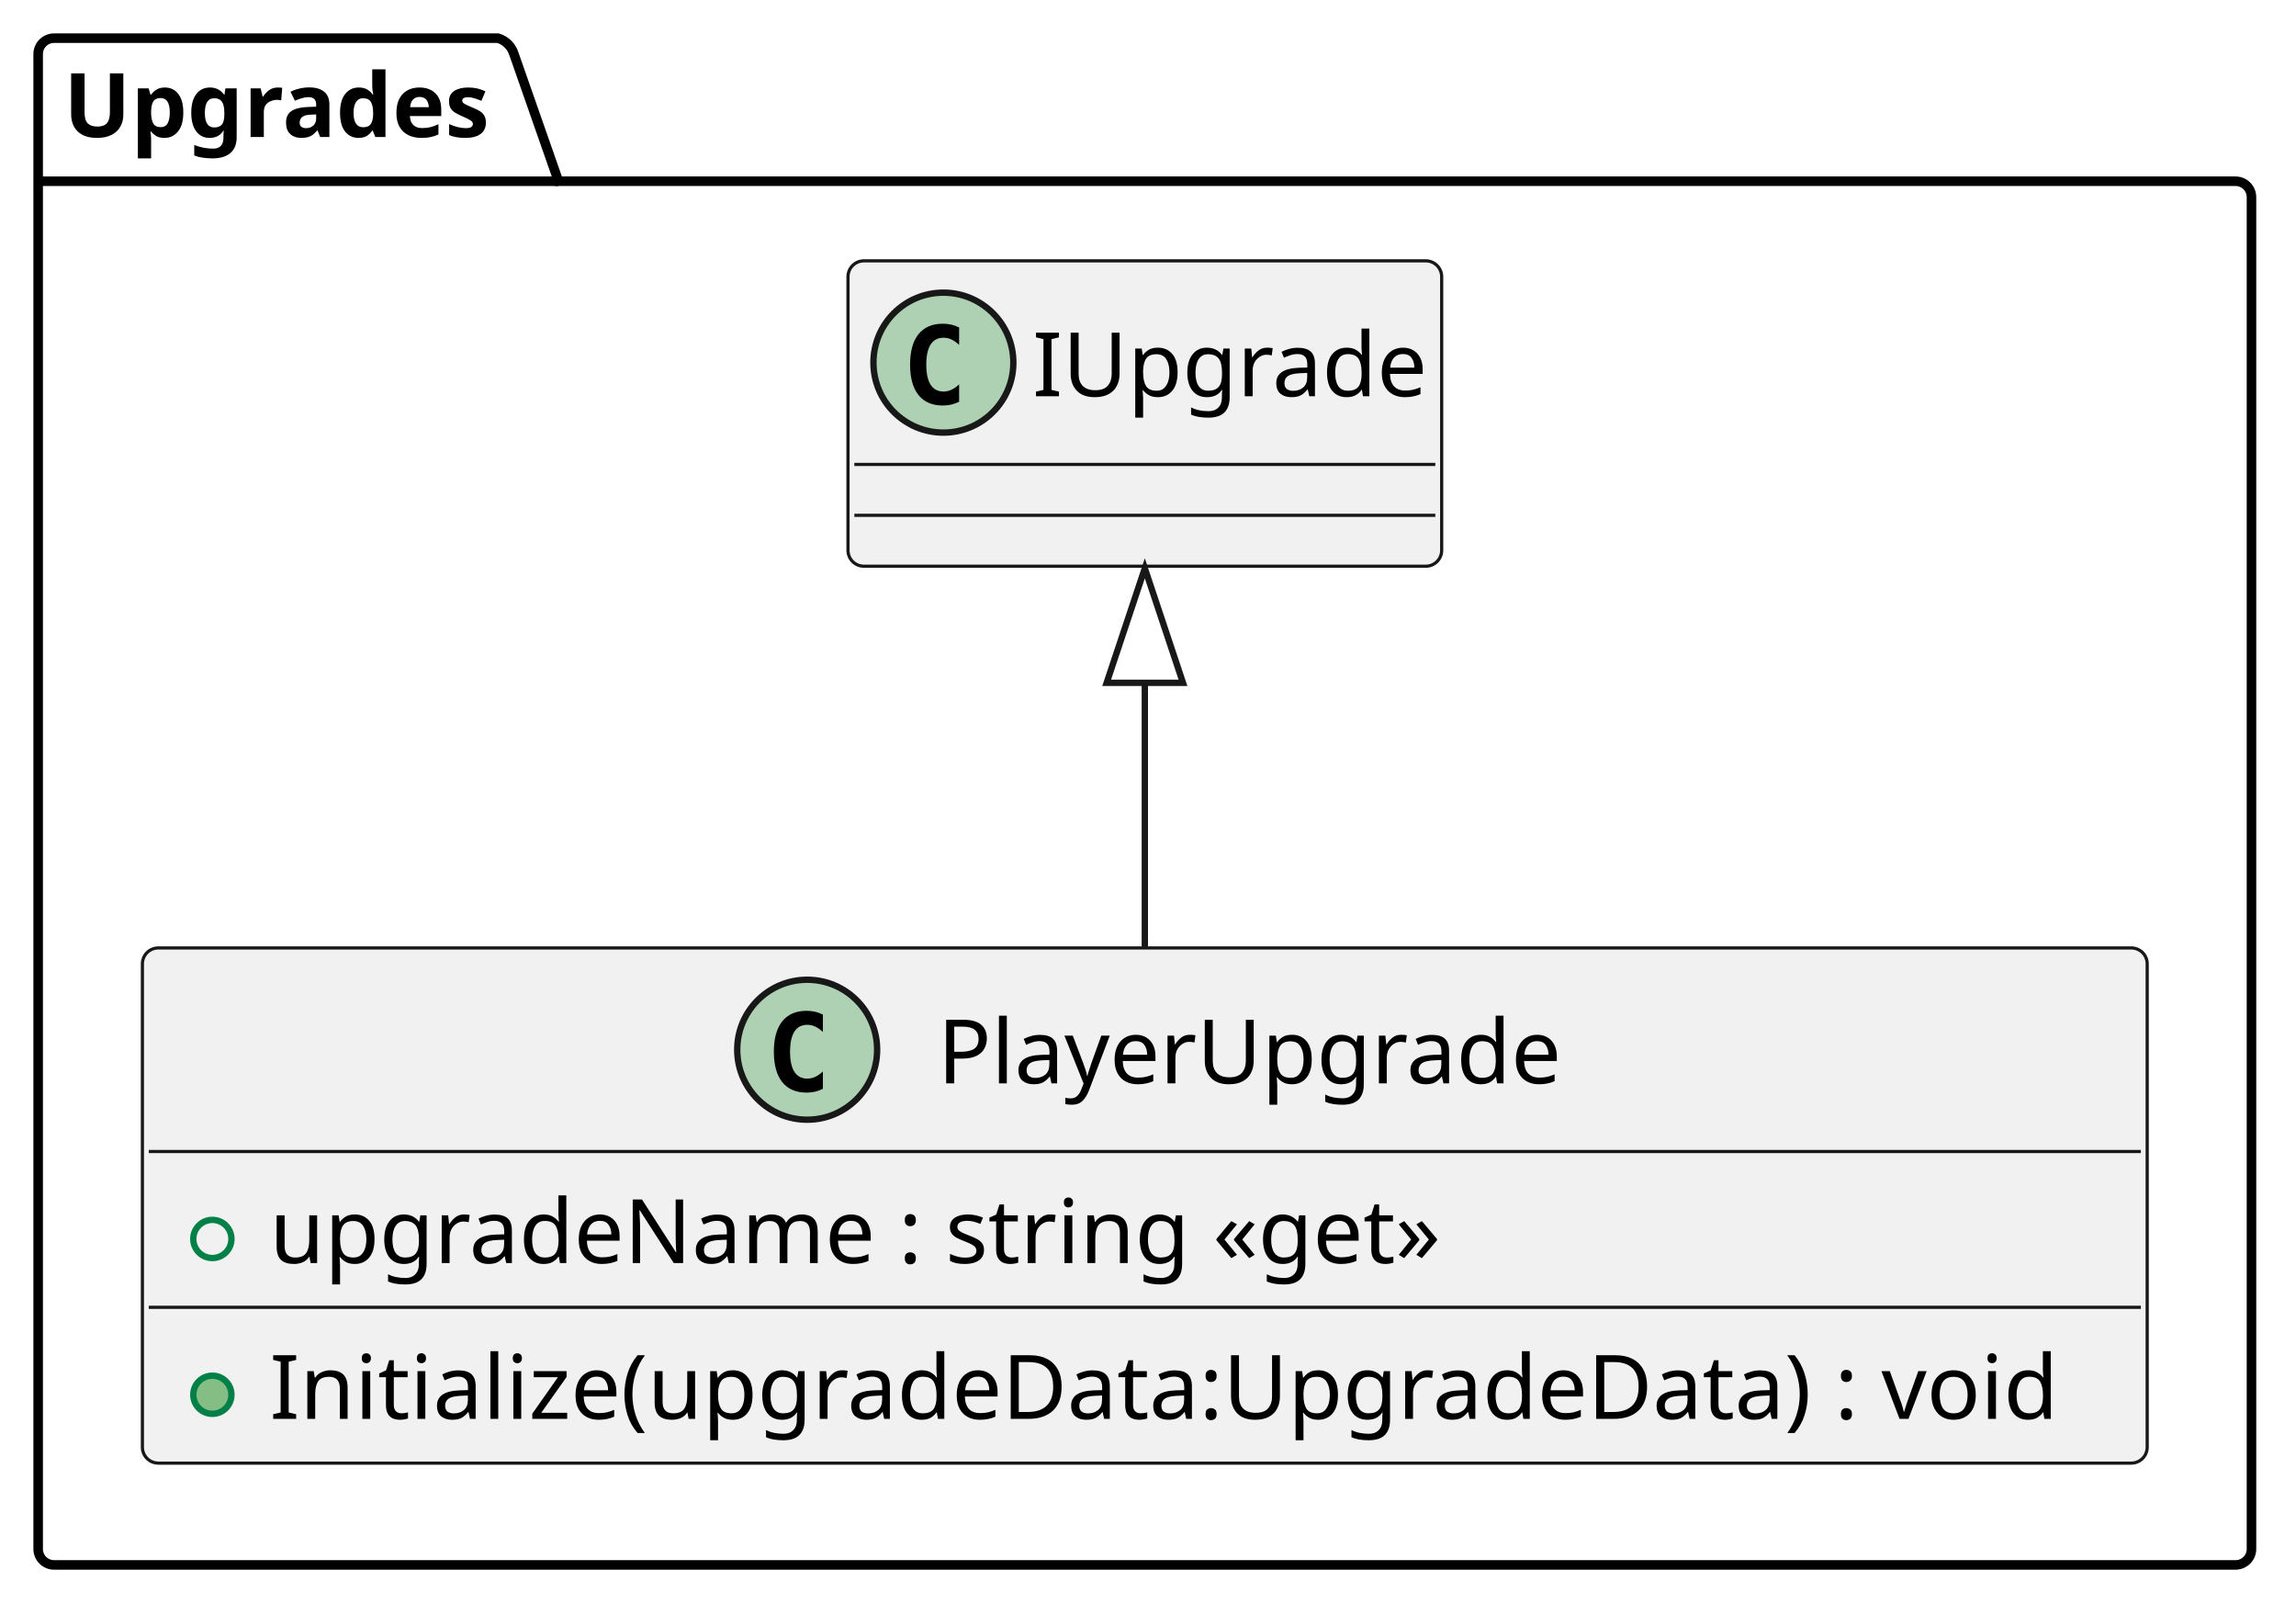
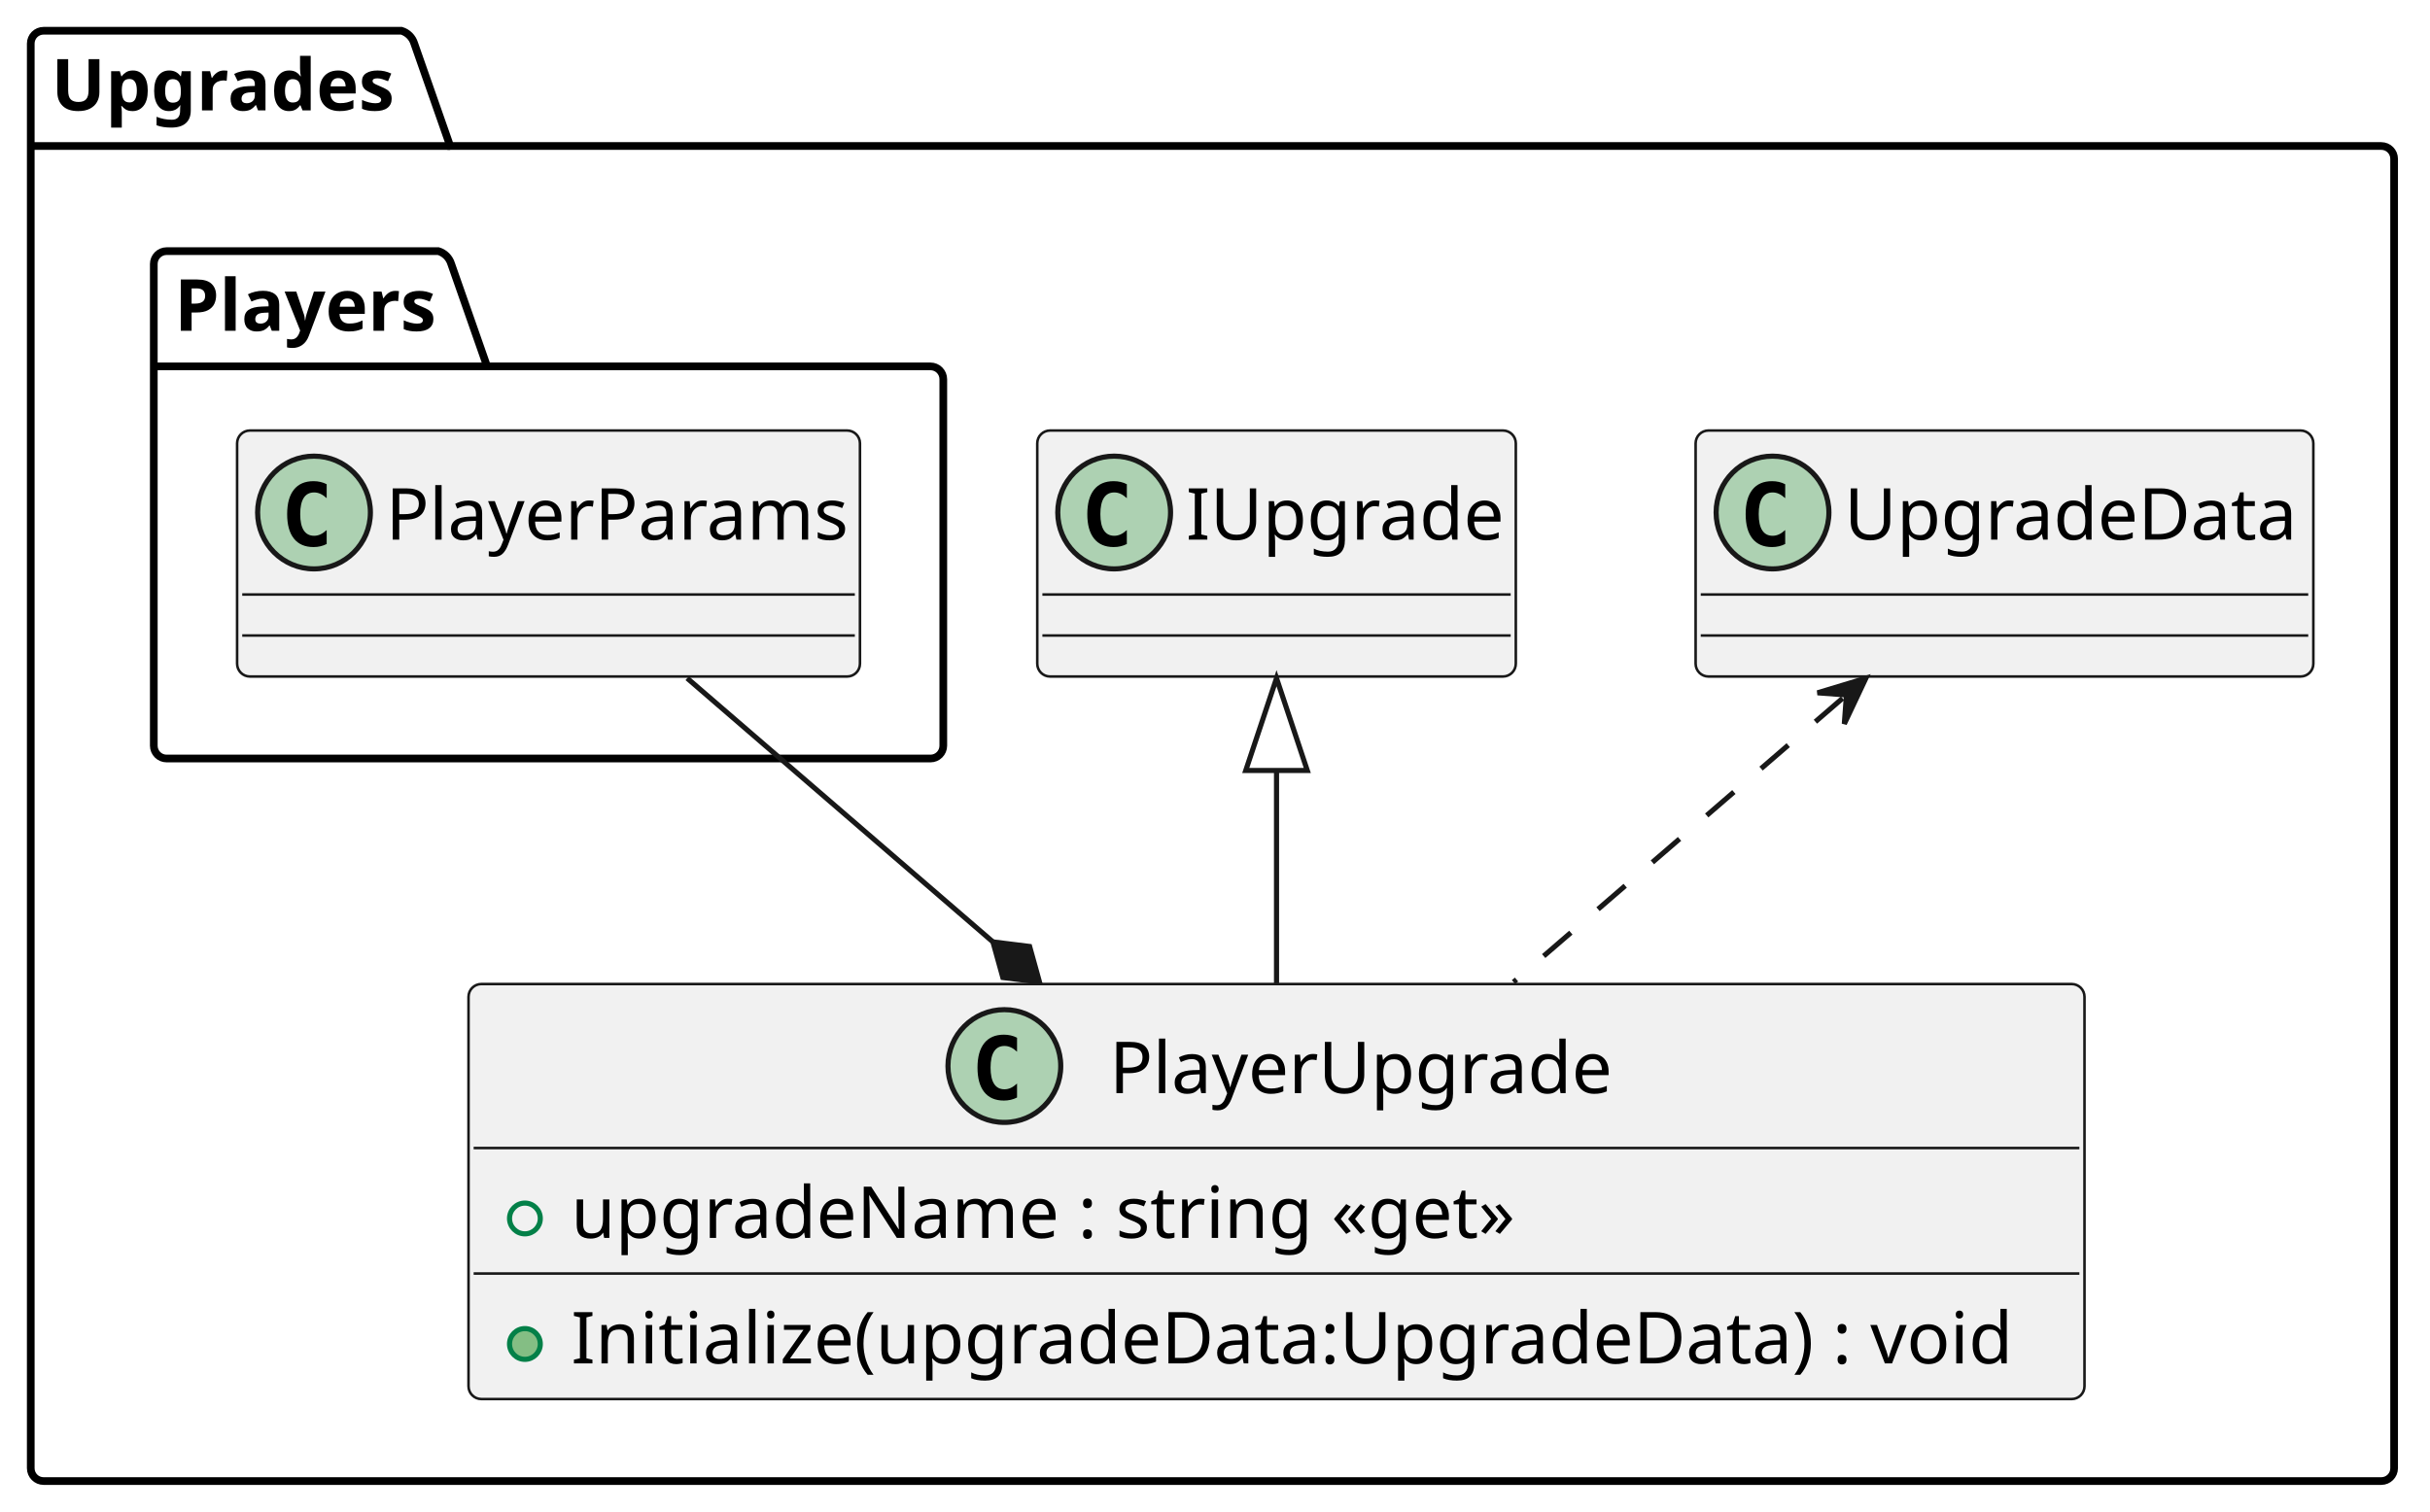
- <svg xmlns="http://www.w3.org/2000/svg" contentStyleType="text/css" height="252px" preserveAspectRatio="none" style="width:361px;height:252px;background:#FFFFFF;" version="1.1" viewBox="0 0 361 252" width="361px" zoomAndPan="magnify">
+ <svg xmlns="http://www.w3.org/2000/svg" contentStyleType="text/css" height="295px" preserveAspectRatio="none" style="width:474px;height:295px;background:#FFFFFF;" version="1.1" viewBox="0 0 474 295" width="474px" zoomAndPan="magnify">
  <defs />
  <g>
    <g id="cluster_Upgrades">
-       <path d="M8.5,6 L78.311,6 A3.75,3.75 0 0 1 80.811,8.5 L87.811,28.488 L351.5,28.488 A2.5,2.5 0 0 1 354,30.988 L354,243.48 A2.5,2.5 0 0 1 351.5,245.98 L8.5,245.98 A2.5,2.5 0 0 1 6,243.48 L6,8.5 A2.5,2.5 0 0 1 8.5,6 " fill="none" style="stroke:#000000;stroke-width:1.5;" />
+       <path d="M8.5,6 L78.311,6 A3.75,3.75 0 0 1 80.811,8.5 L87.811,28.488 L464.5,28.488 A2.5,2.5 0 0 1 467,30.988 L467,286.48 A2.5,2.5 0 0 1 464.5,288.98 L8.5,288.98 A2.5,2.5 0 0 1 6,286.48 L6,8.5 A2.5,2.5 0 0 1 8.5,6 " fill="none" style="stroke:#000000;stroke-width:1.5;" />
      <line style="stroke:#000000;stroke-width:1.5;" x1="6" x2="87.811" y1="28.488" y2="28.488" />
      <text fill="#000000" font-family="sans-serif" font-size="14" font-weight="bold" lengthAdjust="spacing" textLength="68.811" x="10" y="21.535">Upgrades</text>
    </g>
+     <g id="cluster_Players">
+       <path d="M32.5,49 L85.515,49 A3.75,3.75 0 0 1 88.015,51.5 L95.015,71.488 L181.5,71.488 A2.5,2.5 0 0 1 184,73.988 L184,145.5 A2.5,2.5 0 0 1 181.5,148 L32.5,148 A2.5,2.5 0 0 1 30,145.5 L30,51.5 A2.5,2.5 0 0 1 32.5,49 " fill="none" style="stroke:#000000;stroke-width:1.5;" />
+       <line style="stroke:#000000;stroke-width:1.5;" x1="30" x2="95.015" y1="71.488" y2="71.488" />
+       <text fill="#000000" font-family="sans-serif" font-size="14" font-weight="bold" lengthAdjust="spacing" textLength="52.015" x="34" y="64.535">Players</text>
+     </g>
    <g id="elem_PlayerUpgrade">
-       <rect codeLine="2" fill="#F1F1F1" height="80.977" id="PlayerUpgrade" rx="2.5" ry="2.5" style="stroke:#181818;stroke-width:0.5;" width="315.215" x="22.39" y="149" />
-       <ellipse cx="126.912" cy="165" fill="#ADD1B2" rx="11" ry="11" style="stroke:#181818;stroke-width:1.0;" />
-       <path d="M129.385,171.143 Q128.804,171.442 128.164,171.591 Q127.525,171.741 126.82,171.741 Q124.313,171.741 122.993,170.089 Q121.673,168.437 121.673,165.316 Q121.673,162.186 122.993,160.535 Q124.313,158.883 126.82,158.883 Q127.525,158.883 128.173,159.032 Q128.82,159.182 129.385,159.481 L129.385,162.203 Q128.754,161.622 128.16,161.352 Q127.567,161.083 126.936,161.083 Q125.591,161.083 124.906,162.149 Q124.222,163.216 124.222,165.316 Q124.222,167.408 124.906,168.474 Q125.591,169.541 126.936,169.541 Q127.567,169.541 128.16,169.271 Q128.754,169.001 129.385,168.42 Z " fill="#000000" />
-       <text fill="#000000" font-family="sans-serif" font-size="14" lengthAdjust="spacing" textLength="97.672" x="147.411" y="170.291">PlayerUpgrade</text>
-       <line style="stroke:#181818;stroke-width:0.5;" x1="23.39" x2="336.605" y1="181" y2="181" />
-       <ellipse cx="33.39" cy="194.744" fill="none" rx="3" ry="3" style="stroke:#038048;stroke-width:1.0;" />
-       <text fill="#000000" font-family="sans-serif" font-size="14" lengthAdjust="spacing" textLength="188.966" x="42.39" y="198.535">upgradeName : string «get»</text>
-       <line style="stroke:#181818;stroke-width:0.5;" x1="23.39" x2="336.605" y1="205.488" y2="205.488" />
-       <ellipse cx="33.39" cy="219.232" fill="#84BE84" rx="3" ry="3" style="stroke:#038048;stroke-width:1.0;" />
-       <text fill="#000000" font-family="sans-serif" font-size="14" lengthAdjust="spacing" textLength="289.215" x="42.39" y="223.023">Initialize(upgradeData:UpgradeData) : void</text>
+       <rect codeLine="2" fill="#F1F1F1" height="80.977" id="PlayerUpgrade" rx="2.5" ry="2.5" style="stroke:#181818;stroke-width:0.5;" width="315.215" x="91.39" y="192" />
+       <ellipse cx="195.911" cy="208" fill="#ADD1B2" rx="11" ry="11" style="stroke:#181818;stroke-width:1.0;" />
+       <path d="M198.385,214.143 Q197.804,214.442 197.164,214.591 Q196.525,214.741 195.82,214.741 Q193.313,214.741 191.993,213.089 Q190.673,211.437 190.673,208.316 Q190.673,205.186 191.993,203.535 Q193.313,201.883 195.82,201.883 Q196.525,201.883 197.173,202.032 Q197.82,202.182 198.385,202.481 L198.385,205.203 Q197.754,204.622 197.16,204.352 Q196.567,204.083 195.936,204.083 Q194.591,204.083 193.906,205.149 Q193.221,206.216 193.221,208.316 Q193.221,210.408 193.906,211.474 Q194.591,212.541 195.936,212.541 Q196.567,212.541 197.16,212.271 Q197.754,212.001 198.385,211.42 Z " fill="#000000" />
+       <text fill="#000000" font-family="sans-serif" font-size="14" lengthAdjust="spacing" textLength="97.672" x="216.411" y="213.291">PlayerUpgrade</text>
+       <line style="stroke:#181818;stroke-width:0.5;" x1="92.39" x2="405.605" y1="224" y2="224" />
+       <ellipse cx="102.39" cy="237.744" fill="none" rx="3" ry="3" style="stroke:#038048;stroke-width:1.0;" />
+       <text fill="#000000" font-family="sans-serif" font-size="14" lengthAdjust="spacing" textLength="188.966" x="111.39" y="241.535">upgradeName : string «get»</text>
+       <line style="stroke:#181818;stroke-width:0.5;" x1="92.39" x2="405.605" y1="248.488" y2="248.488" />
+       <ellipse cx="102.39" cy="262.232" fill="#84BE84" rx="3" ry="3" style="stroke:#038048;stroke-width:1.0;" />
+       <text fill="#000000" font-family="sans-serif" font-size="14" lengthAdjust="spacing" textLength="289.215" x="111.39" y="266.023">Initialize(upgradeData:UpgradeData) : void</text>
    </g>
    <g id="elem_IUpgrade">
-       <rect fill="#F1F1F1" height="48" id="IUpgrade" rx="2.5" ry="2.5" style="stroke:#181818;stroke-width:0.5;" width="93.346" x="133.33" y="41" />
-       <ellipse cx="148.33" cy="57" fill="#ADD1B2" rx="11" ry="11" style="stroke:#181818;stroke-width:1.0;" />
-       <path d="M150.803,63.143 Q150.222,63.442 149.583,63.591 Q148.944,63.741 148.238,63.741 Q145.731,63.741 144.411,62.089 Q143.092,60.437 143.092,57.316 Q143.092,54.187 144.411,52.535 Q145.731,50.883 148.238,50.883 Q148.944,50.883 149.591,51.032 Q150.239,51.182 150.803,51.48 L150.803,54.203 Q150.172,53.622 149.579,53.352 Q148.985,53.083 148.354,53.083 Q147.01,53.083 146.325,54.149 Q145.64,55.216 145.64,57.316 Q145.64,59.408 146.325,60.474 Q147.01,61.541 148.354,61.541 Q148.985,61.541 149.579,61.271 Q150.172,61.002 150.803,60.42 Z " fill="#000000" />
-       <text fill="#000000" font-family="sans-serif" font-size="14" lengthAdjust="spacing" textLength="61.346" x="162.33" y="62.291">IUpgrade</text>
-       <line style="stroke:#181818;stroke-width:0.5;" x1="134.33" x2="225.676" y1="73" y2="73" />
-       <line style="stroke:#181818;stroke-width:0.5;" x1="134.33" x2="225.676" y1="81" y2="81" />
+       <rect fill="#F1F1F1" height="48" id="IUpgrade" rx="2.5" ry="2.5" style="stroke:#181818;stroke-width:0.5;" width="93.346" x="202.33" y="84" />
+       <ellipse cx="217.33" cy="100" fill="#ADD1B2" rx="11" ry="11" style="stroke:#181818;stroke-width:1.0;" />
+       <path d="M219.803,106.143 Q219.222,106.442 218.583,106.591 Q217.944,106.741 217.238,106.741 Q214.731,106.741 213.411,105.089 Q212.092,103.437 212.092,100.316 Q212.092,97.186 213.411,95.535 Q214.731,93.883 217.238,93.883 Q217.944,93.883 218.591,94.032 Q219.239,94.182 219.803,94.481 L219.803,97.203 Q219.172,96.622 218.579,96.352 Q217.985,96.082 217.354,96.082 Q216.01,96.082 215.325,97.149 Q214.64,98.216 214.64,100.316 Q214.64,102.408 215.325,103.474 Q216.01,104.541 217.354,104.541 Q217.985,104.541 218.579,104.271 Q219.172,104.001 219.803,103.42 Z " fill="#000000" />
+       <text fill="#000000" font-family="sans-serif" font-size="14" lengthAdjust="spacing" textLength="61.346" x="231.33" y="105.291">IUpgrade</text>
+       <line style="stroke:#181818;stroke-width:0.5;" x1="203.33" x2="294.676" y1="116" y2="116" />
+       <line style="stroke:#181818;stroke-width:0.5;" x1="203.33" x2="294.676" y1="124" y2="124" />
+     </g>
+     <g id="elem_UpgradeData">
+       <rect fill="#F1F1F1" height="48" id="UpgradeData" rx="2.5" ry="2.5" style="stroke:#181818;stroke-width:0.5;" width="120.498" x="330.75" y="84" />
+       <ellipse cx="345.75" cy="100" fill="#ADD1B2" rx="11" ry="11" style="stroke:#181818;stroke-width:1.0;" />
+       <path d="M348.223,106.143 Q347.642,106.442 347.003,106.591 Q346.364,106.741 345.658,106.741 Q343.151,106.741 341.832,105.089 Q340.512,103.437 340.512,100.316 Q340.512,97.186 341.832,95.535 Q343.151,93.883 345.658,93.883 Q346.364,93.883 347.011,94.032 Q347.659,94.182 348.223,94.481 L348.223,97.203 Q347.592,96.622 346.999,96.352 Q346.405,96.082 345.774,96.082 Q344.43,96.082 343.745,97.149 Q343.06,98.216 343.06,100.316 Q343.06,102.408 343.745,103.474 Q344.43,104.541 345.774,104.541 Q346.405,104.541 346.999,104.271 Q347.592,104.001 348.223,103.42 Z " fill="#000000" />
+       <text fill="#000000" font-family="sans-serif" font-size="14" lengthAdjust="spacing" textLength="88.498" x="359.75" y="105.291">UpgradeData</text>
+       <line style="stroke:#181818;stroke-width:0.5;" x1="331.75" x2="450.248" y1="116" y2="116" />
+       <line style="stroke:#181818;stroke-width:0.5;" x1="331.75" x2="450.248" y1="124" y2="124" />
+     </g>
+     <g id="elem_PlayerParams">
+       <rect fill="#F1F1F1" height="48" id="PlayerParams" rx="2.5" ry="2.5" style="stroke:#181818;stroke-width:0.5;" width="121.496" x="46.25" y="84" />
+       <ellipse cx="61.25" cy="100" fill="#ADD1B2" rx="11" ry="11" style="stroke:#181818;stroke-width:1.0;" />
+       <path d="M63.723,106.143 Q63.142,106.442 62.503,106.591 Q61.864,106.741 61.158,106.741 Q58.651,106.741 57.331,105.089 Q56.012,103.437 56.012,100.316 Q56.012,97.186 57.331,95.535 Q58.651,93.883 61.158,93.883 Q61.864,93.883 62.511,94.032 Q63.159,94.182 63.723,94.481 L63.723,97.203 Q63.092,96.622 62.499,96.352 Q61.905,96.082 61.274,96.082 Q59.93,96.082 59.245,97.149 Q58.56,98.216 58.56,100.316 Q58.56,102.408 59.245,103.474 Q59.93,104.541 61.274,104.541 Q61.905,104.541 62.499,104.271 Q63.092,104.001 63.723,103.42 Z " fill="#000000" />
+       <text fill="#000000" font-family="sans-serif" font-size="14" lengthAdjust="spacing" textLength="89.496" x="75.25" y="105.291">PlayerParams</text>
+       <line style="stroke:#181818;stroke-width:0.5;" x1="47.25" x2="166.746" y1="116" y2="116" />
+       <line style="stroke:#181818;stroke-width:0.5;" x1="47.25" x2="166.746" y1="124" y2="124" />
    </g>
    <g id="link_IUpgrade_PlayerUpgrade">
-       <path codeLine="6" d="M180,107.33 C180,124.13 180,129.2 180,148.86 " fill="none" id="IUpgrade-backto-PlayerUpgrade" style="stroke:#181818;stroke-width:1.0;" />
-       <polygon fill="none" points="180,89.33,174,107.33,186,107.33,180,89.33" style="stroke:#181818;stroke-width:1.0;" />
+       <path codeLine="6" d="M249,150.33 C249,167.13 249,172.2 249,191.86 " fill="none" id="IUpgrade-backto-PlayerUpgrade" style="stroke:#181818;stroke-width:1.0;" />
+       <polygon fill="none" points="249,132.33,243,150.33,255,150.33,249,132.33" style="stroke:#181818;stroke-width:1.0;" />
+     </g>
+     <g id="link_UpgradeData_PlayerUpgrade">
+       <path codeLine="7" d="M359.416,136.248 C340.016,152.978 317.96,172.01 295.23,191.62 " fill="none" id="UpgradeData-backto-PlayerUpgrade" style="stroke:#181818;stroke-width:1.0;stroke-dasharray:7.0,7.0;" />
+       <polygon fill="#181818" points="363.96,132.33,354.532,135.179,360.173,135.595,359.757,141.237,363.96,132.33" style="stroke:#181818;stroke-width:1.0;" />
+     </g>
+     <g id="link_PlayerParams_PlayerUpgrade">
+       <path codeLine="8" d="M134.04,132.33 C153.44,149.06 170.954,164.171 193.684,183.781 " fill="none" id="PlayerParams-to-PlayerUpgrade" style="stroke:#181818;stroke-width:1.0;" />
+       <polygon fill="#181818" points="202.77,191.62,200.84,184.672,193.684,183.781,195.614,190.729,202.77,191.62" style="stroke:#181818;stroke-width:1.0;" />
    </g>
  </g>
</svg>
